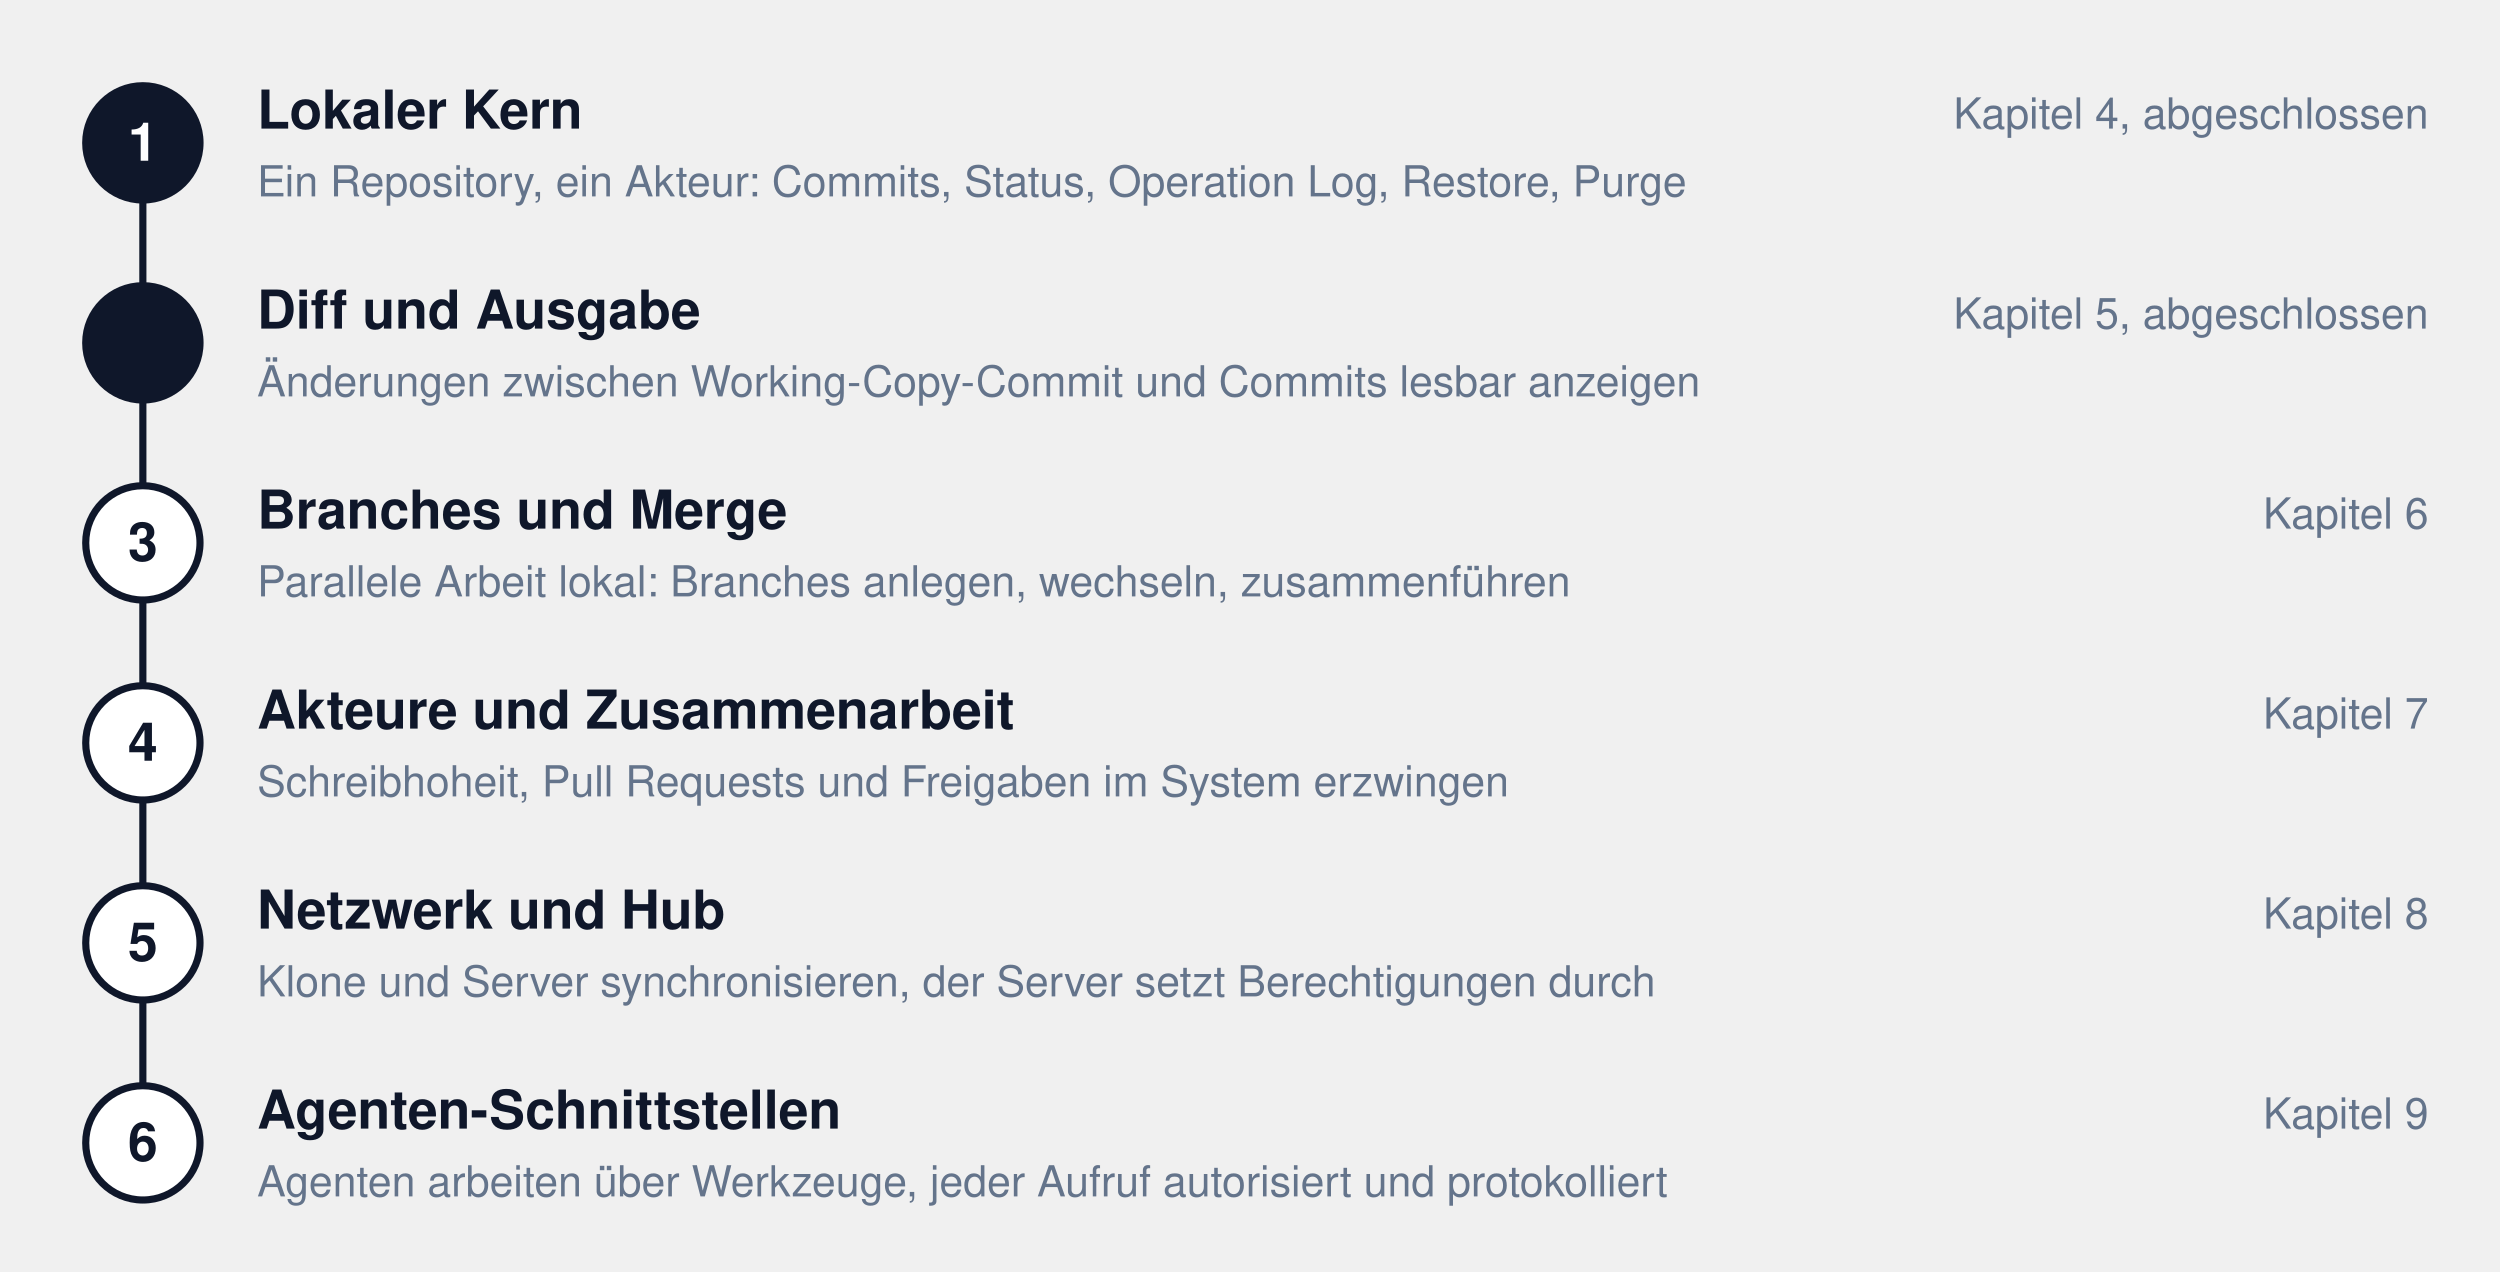
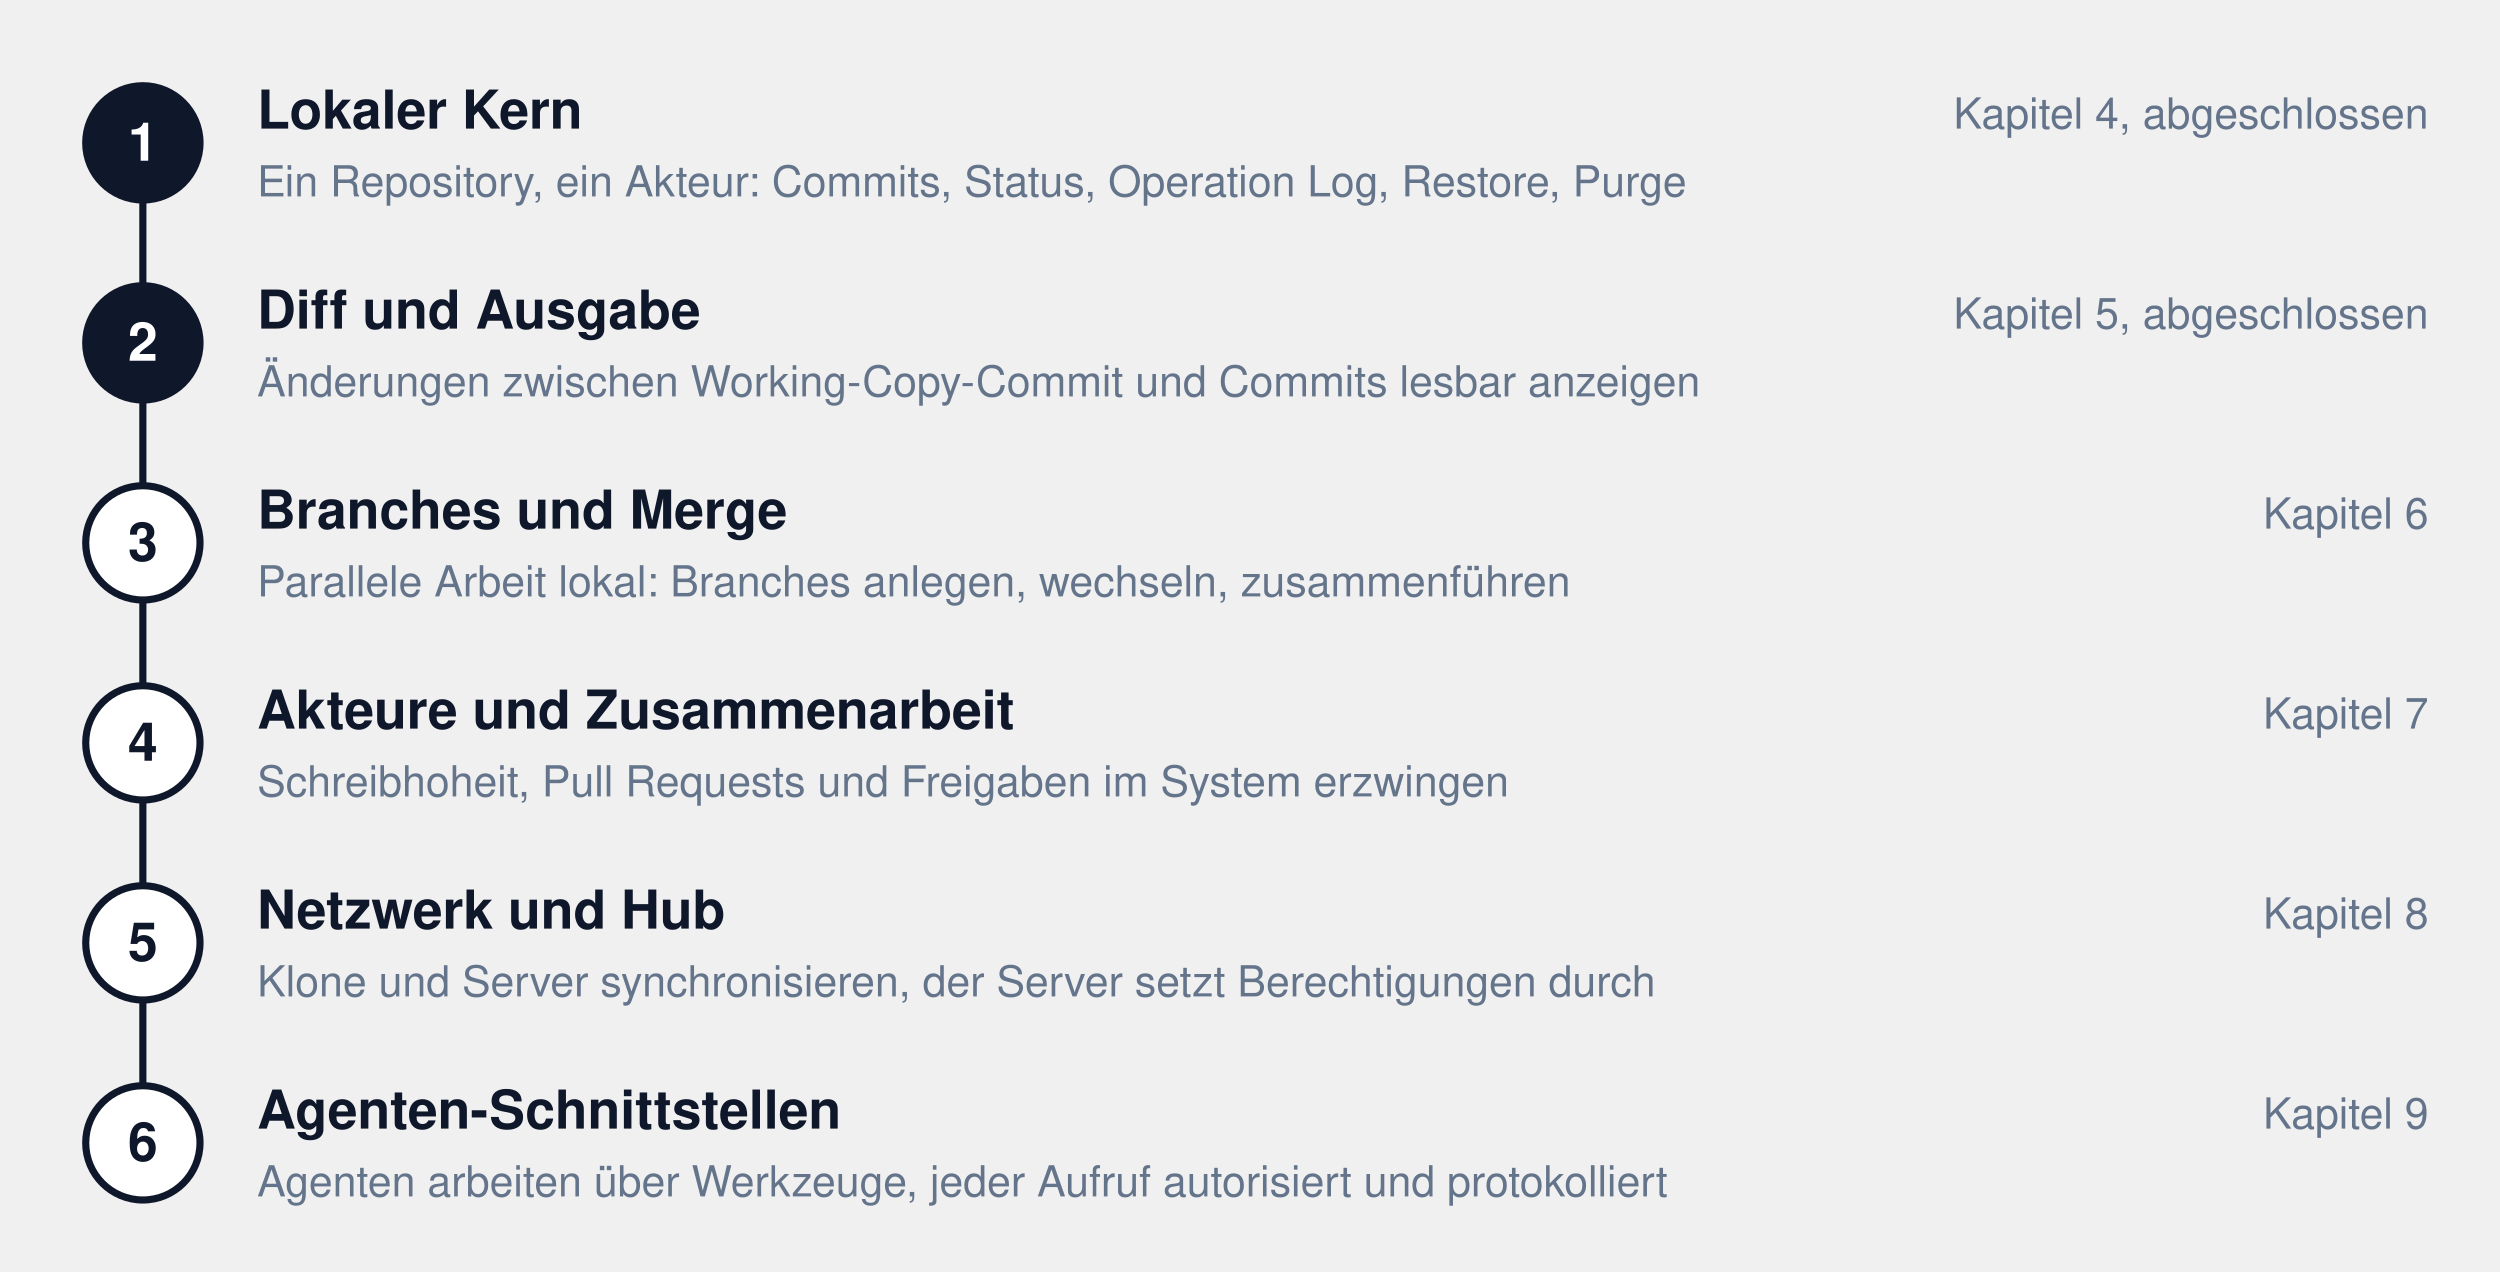
<svg xmlns="http://www.w3.org/2000/svg" viewBox="0 0 700 356" font-family="Helvetica, Arial, sans-serif">
  <line x1="40" y1="40" x2="40" y2="320" stroke="#0F172A" stroke-width="2" />
  <g fill="#FFFFFF" stroke="#0F172A" stroke-width="2">
    <circle cx="40" cy="40" r="16" fill="#0F172A" />
    <circle cx="40" cy="96" r="16" fill="#0F172A" />
    <circle cx="40" cy="152" r="16" />
    <circle cx="40" cy="208" r="16" />
    <circle cx="40" cy="264" r="16" />
    <circle cx="40" cy="320" r="16" />
  </g>
  <g text-anchor="middle" font-size="15" font-weight="bold" fill="#0F172A">
    <text x="40" y="45" fill="#FFFFFF">1</text>
-     <text x="40" y="101">2</text>
+     <text x="40" y="101" fill="#FFFFFF">2</text>
    <text x="40" y="157">3</text>
    <text x="40" y="213">4</text>
    <text x="40" y="269">5</text>
    <text x="40" y="325">6</text>
  </g>
  <g font-size="15" font-weight="bold" fill="#0F172A">
    <text x="72" y="36">Lokaler Kern</text>
    <text x="72" y="92">Diff und Ausgabe</text>
    <text x="72" y="148">Branches und Merge</text>
    <text x="72" y="204">Akteure und Zusammenarbeit</text>
    <text x="72" y="260">Netzwerk und Hub</text>
    <text x="72" y="316">Agenten-Schnittstellen</text>
  </g>
  <g font-size="12" fill="#64748B">
    <text x="72" y="55">Ein Repository, ein Akteur: Commits, Status, Operation Log, Restore, Purge</text>
    <text x="72" y="111">Änderungen zwischen Working-Copy-Commit und Commits lesbar anzeigen</text>
    <text x="72" y="167">Parallele Arbeit lokal: Branches anlegen, wechseln, zusammenführen</text>
    <text x="72" y="223">Schreibhoheit, Pull Requests und Freigaben im System erzwingen</text>
    <text x="72" y="279">Klone und Server synchronisieren, der Server setzt Berechtigungen durch</text>
    <text x="72" y="335">Agenten arbeiten über Werkzeuge, jeder Aufruf autorisiert und protokolliert</text>
  </g>
  <g font-size="12" fill="#64748B" text-anchor="end">
    <text x="680" y="36">Kapitel 4, abgeschlossen</text>
    <text x="680" y="92">Kapitel 5, abgeschlossen</text>
    <text x="680" y="148">Kapitel 6</text>
    <text x="680" y="204">Kapitel 7</text>
    <text x="680" y="260">Kapitel 8</text>
    <text x="680" y="316">Kapitel 9</text>
  </g>
</svg>
